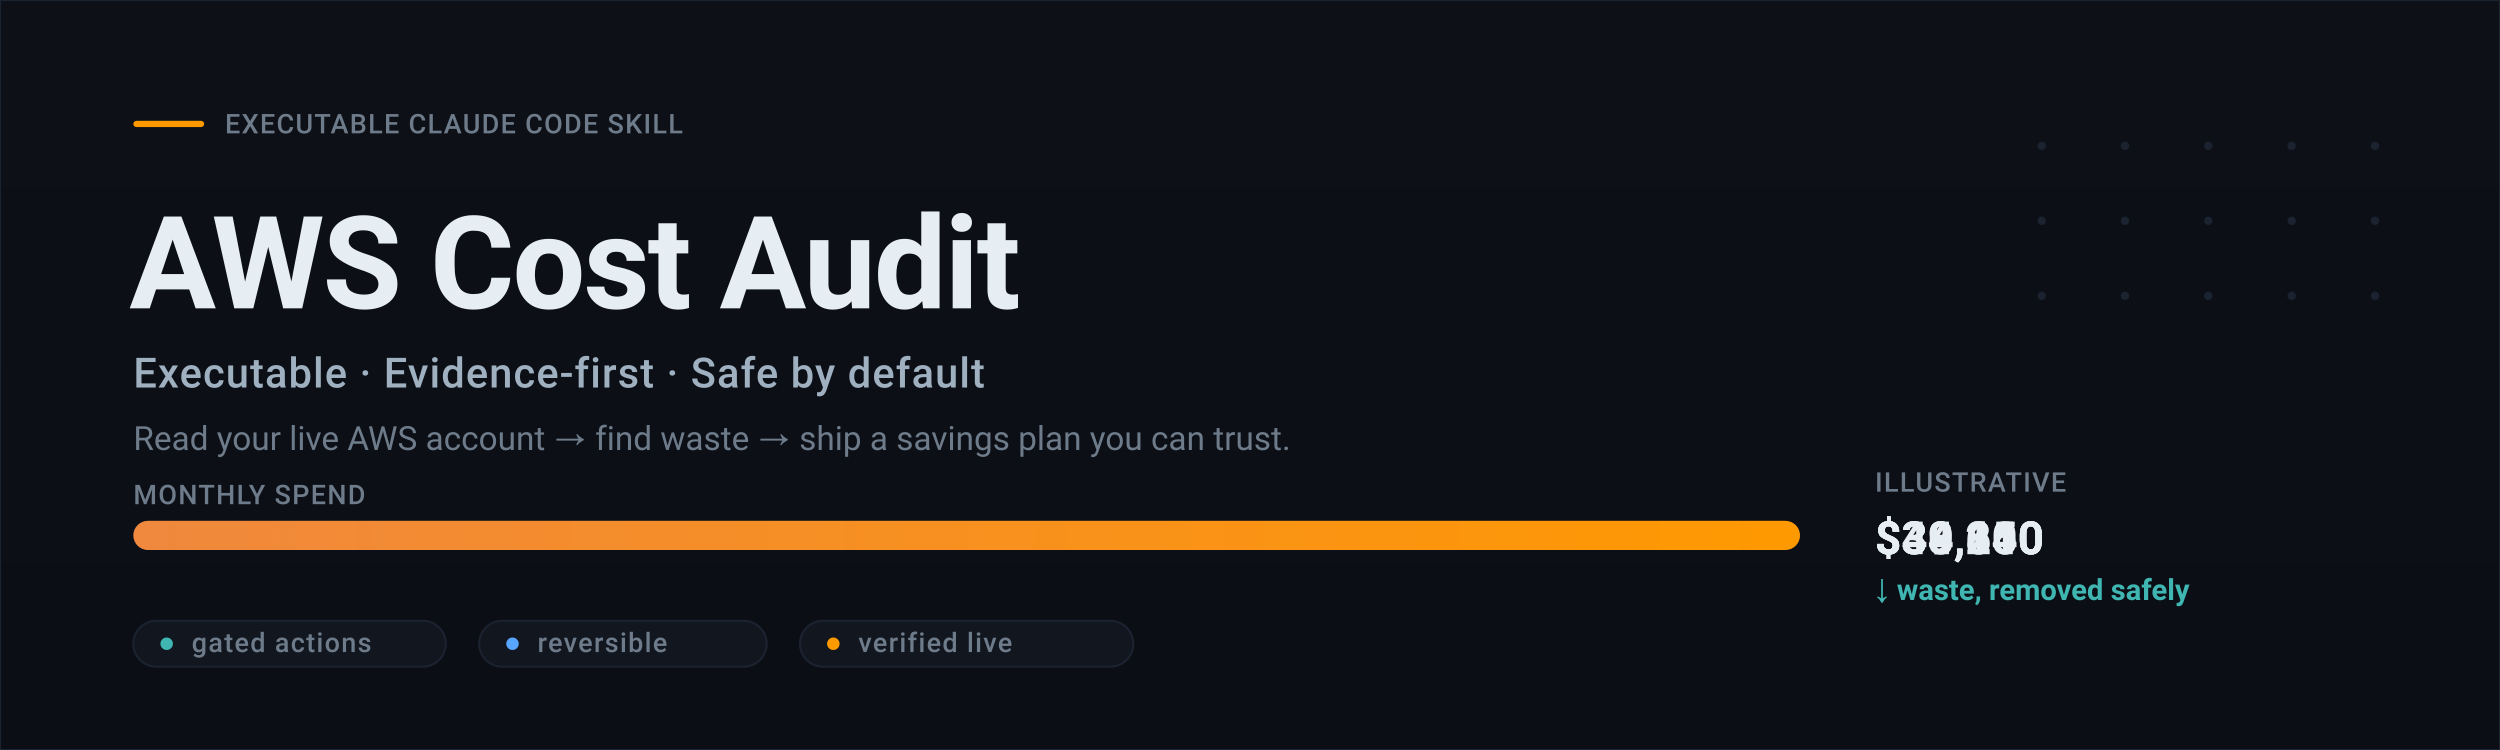
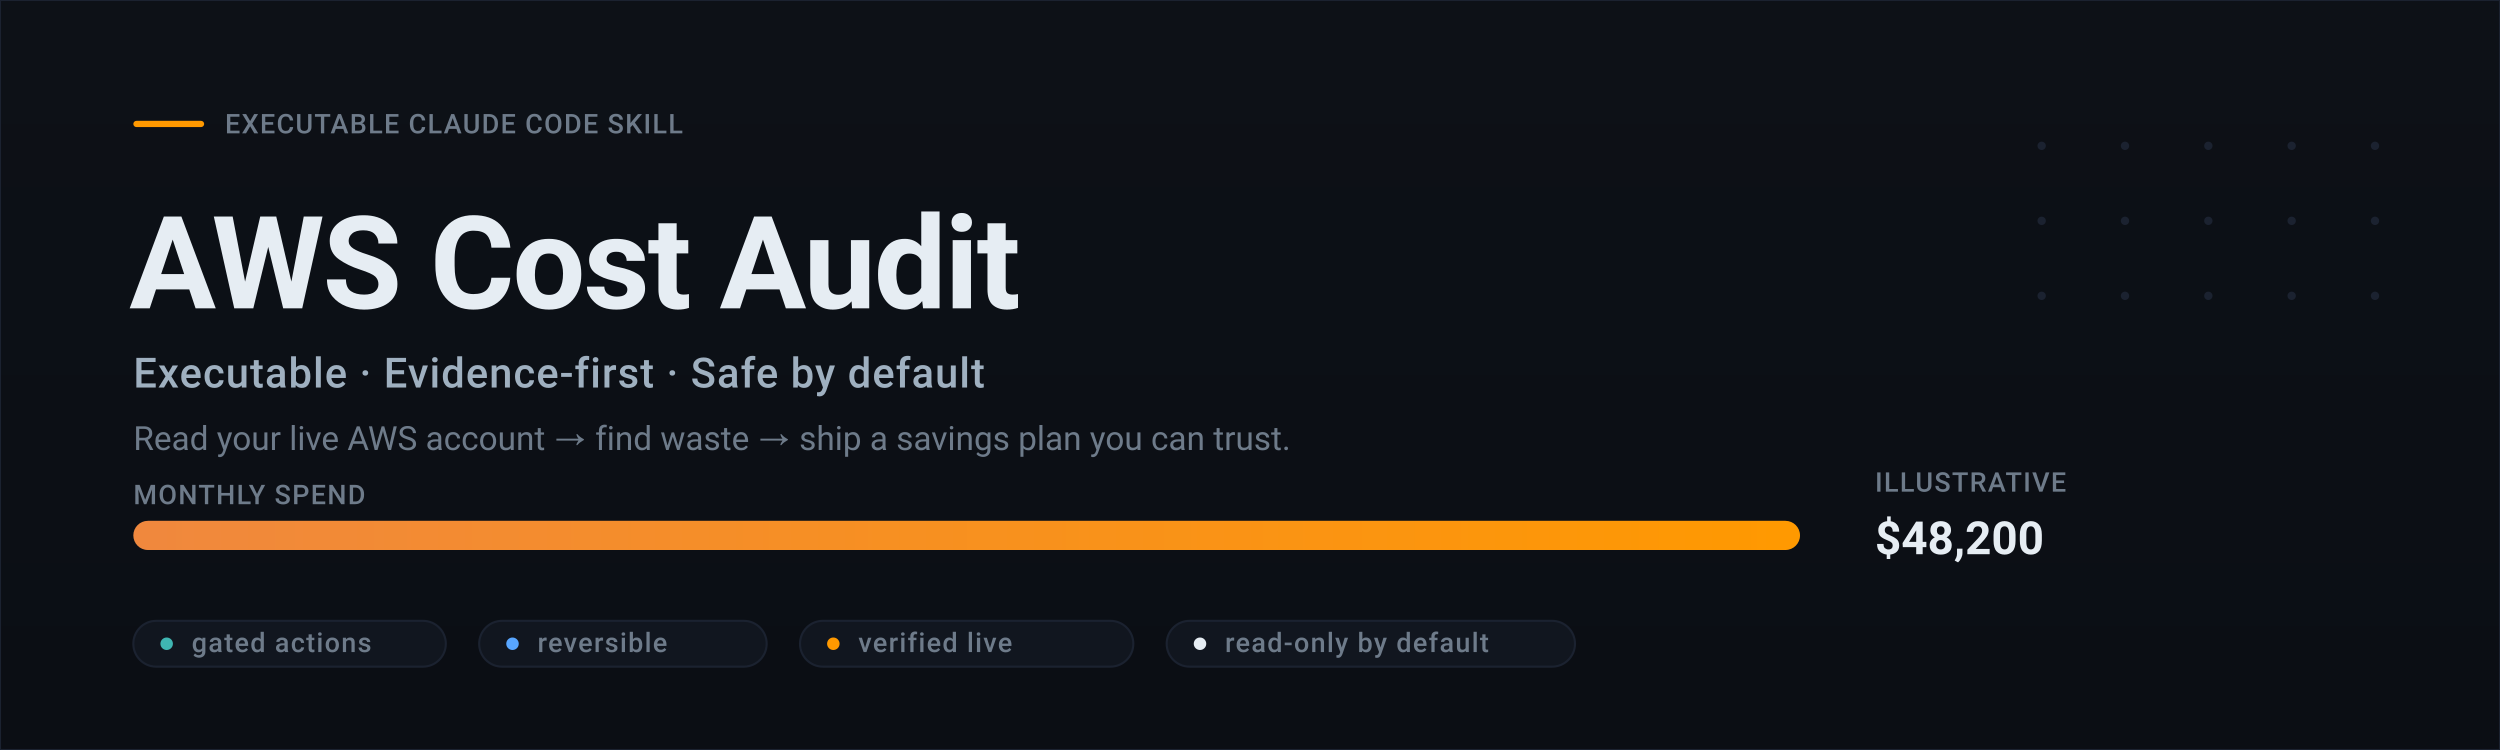
<svg xmlns="http://www.w3.org/2000/svg" viewBox="0 0 1200 360" width="1200" height="360" role="img" aria-labelledby="t d" font-family="-apple-system, BlinkMacSystemFont, 'Segoe UI', Roboto, Helvetica, Arial, sans-serif">
  <defs>
    <linearGradient id="bg" x1="0" y1="0" x2="0" y2="1">
      <stop offset="0" stop-color="#0D1117" />
      <stop offset="1" stop-color="#0B0E14" />
    </linearGradient>
    <linearGradient id="spend" x1="0" y1="0" x2="1" y2="0">
      <stop offset="0" stop-color="#F0883E" />
      <stop offset="1" stop-color="#FF9900" />
    </linearGradient>
    <linearGradient id="saved" x1="0" y1="0" x2="1" y2="0">
      <stop offset="0" stop-color="#2C7A77" />
      <stop offset="1" stop-color="#3FB6B2" />
    </linearGradient>
    <clipPath id="track">
      <rect x="64" y="250" width="800" height="14" rx="7" />
    </clipPath>
    <style>
      .ttl  { fill:#E6EDF3; font-size:62px; font-weight:700; letter-spacing:-1px; }
      .tag  { fill:#9FB0C0; font-size:20px; font-weight:500; letter-spacing:0.5px; }
      .sub  { fill:#6E7B8A; font-size:16px; font-weight:400; }
      .lbl  { fill:#6E7B8A; font-size:13px; font-weight:500; letter-spacing:0.6px; }
      .amt  { fill:#E6EDF3; font-size:22px; font-weight:600; font-variant-numeric:tabular-nums; }
      .amt2 { fill:#3FB6B2; font-size:14px; font-weight:600; }
      @keyframes drift { 0%,100%{transform:translateX(0)} 50%{transform:translateX(10px)} }
      .sweep { animation: drift 9s ease-in-out infinite; }
+       @media (prefers-reduced-motion: reduce) {
+         * { animation: none !important; }
+       }
    </style>
  </defs>
  <rect width="1200" height="360" fill="url(#bg)" />
  <rect width="1200" height="360" fill="none" stroke="#1B2230" stroke-width="1" />
  <g fill="#1B2230">
    <circle cx="980" cy="70" r="2" />
    <circle cx="1020" cy="70" r="2" />
    <circle cx="1060" cy="70" r="2" />
    <circle cx="1100" cy="70" r="2" />
    <circle cx="1140" cy="70" r="2" />
    <circle cx="980" cy="106" r="2" />
    <circle cx="1020" cy="106" r="2" />
    <circle cx="1060" cy="106" r="2" />
    <circle cx="1100" cy="106" r="2" />
    <circle cx="1140" cy="106" r="2" />
    <circle cx="980" cy="142" r="2" />
    <circle cx="1020" cy="142" r="2" />
    <circle cx="1060" cy="142" r="2" />
    <circle cx="1100" cy="142" r="2" />
    <circle cx="1140" cy="142" r="2" />
  </g>
  <rect x="64" y="58" width="34" height="3" rx="1.5" fill="#FF9900" />
  <text x="108" y="64" class="lbl">EXECUTABLE CLAUDE CODE SKILL</text>
  <text x="62" y="148" class="ttl">AWS Cost Audit</text>
  <text x="64" y="186" class="tag">Executable · Evidence-first · Safe by default</text>
  <text x="64" y="216" class="sub">Read your live AWS account → find waste → ship a savings plan you can trust.</text>
  <text x="64" y="242" class="lbl">MONTHLY SPEND</text>
  <g clip-path="url(#track)">
    <rect x="64" y="250" width="800" height="14" rx="7" fill="#161B22" />
    <rect x="64" y="250" width="800" height="14" rx="7" fill="url(#spend)">
      <animate attributeName="width" values="800;800;512;512;800" keyTimes="0;0.18;0.55;0.9;1" dur="11s" repeatCount="indefinite" calcMode="spline" keySplines="0.4 0 0.2 1;0.4 0 0.2 1;0.4 0 0.2 1;0.4 0 0.2 1" />
    </rect>
    <rect x="576" y="250" width="288" height="14" rx="7" fill="url(#saved)" opacity="0">
      <animate attributeName="x" values="864;864;576;576;864" keyTimes="0;0.18;0.55;0.9;1" dur="11s" repeatCount="indefinite" calcMode="spline" keySplines="0.4 0 0.2 1;0.4 0 0.2 1;0.4 0 0.2 1;0.4 0 0.2 1" />
      <animate attributeName="width" values="0;0;288;288;0" keyTimes="0;0.18;0.55;0.9;1" dur="11s" repeatCount="indefinite" calcMode="spline" keySplines="0.4 0 0.2 1;0.4 0 0.2 1;0.4 0 0.2 1;0.4 0 0.2 1" />
      <animate attributeName="opacity" values="0;0;1;1;0" keyTimes="0;0.16;0.55;0.92;1" dur="11s" repeatCount="indefinite" />
    </rect>
  </g>
  <g class="sweep">
    <line x1="64" y1="244" x2="64" y2="270" stroke="#58A6FF" stroke-width="2" opacity="0.0">
      <animate attributeName="x1" values="64;864;864" keyTimes="0;0.16;1" dur="11s" repeatCount="indefinite" />
      <animate attributeName="x2" values="64;864;864" keyTimes="0;0.16;1" dur="11s" repeatCount="indefinite" />
      <animate attributeName="opacity" values="0;0.9;0.9;0;0" keyTimes="0;0.02;0.15;0.18;1" dur="11s" repeatCount="indefinite" />
    </line>
  </g>
  <g transform="translate(900,236)">
    <text x="0" y="0" class="lbl">ILLUSTRATIVE</text>
-     <text x="0" y="30" class="amt" text-anchor="start">
+     <text x="0" y="30" class="amt" text-anchor="start" opacity="1">
      <tspan>$48,200</tspan>
      <animate attributeName="opacity" values="1;1;0;0;0;0;1" keyTimes="0;0.18;0.2;0.55;0.9;0.97;1" dur="11s" repeatCount="indefinite" />
    </text>
-     <text x="0" y="30" class="amt" text-anchor="start">
+     <text x="0" y="30" class="amt" text-anchor="start" opacity="0">
      <tspan>$39,640</tspan>
      <animate attributeName="opacity" values="0;0;1;0;0;0;0" keyTimes="0;0.2;0.28;0.36;0.9;0.97;1" dur="11s" repeatCount="indefinite" />
    </text>
-     <text x="0" y="30" class="amt" text-anchor="start">
+     <text x="0" y="30" class="amt" text-anchor="start" opacity="0">
      <tspan>$34,110</tspan>
      <animate attributeName="opacity" values="0;0;0;1;0;0;0" keyTimes="0;0.28;0.36;0.46;0.9;0.97;1" dur="11s" repeatCount="indefinite" />
    </text>
-     <text x="0" y="30" class="amt" text-anchor="start">
+     <text x="0" y="30" class="amt" text-anchor="start" opacity="0">
      <tspan>$30,850</tspan>
      <animate attributeName="opacity" values="0;0;0;0;1;1;0" keyTimes="0;0.36;0.46;0.55;0.9;0.97;1" dur="11s" repeatCount="indefinite" />
    </text>
-     <text x="0" y="52" class="amt2" text-anchor="start">
+     <text x="0" y="52" class="amt2" text-anchor="start" opacity="0">
      <tspan>↓ waste, removed safely</tspan>
      <animate attributeName="opacity" values="0;0;1;1;0" keyTimes="0;0.5;0.6;0.9;1" dur="11s" repeatCount="indefinite" />
    </text>
  </g>
  <g transform="translate(64,312)" class="lbl">
    <g>
      <rect x="0" y="-14" width="150" height="22" rx="11" fill="#11161F" stroke="#1B2230" />
      <circle cx="16" cy="-3" r="3" fill="#3FB6B2" />
      <text x="28" y="1">gated actions</text>
    </g>
    <g transform="translate(166,0)">
      <rect x="0" y="-14" width="138" height="22" rx="11" fill="#11161F" stroke="#1B2230" />
      <circle cx="16" cy="-3" r="3" fill="#58A6FF" />
      <text x="28" y="1">reversible</text>
    </g>
    <g transform="translate(320,0)">
      <rect x="0" y="-14" width="160" height="22" rx="11" fill="#11161F" stroke="#1B2230" />
      <circle cx="16" cy="-3" r="3" fill="#FF9900" />
      <text x="28" y="1">verified live</text>
    </g>
+     <g transform="translate(496,0)">
+       <rect x="0" y="-14" width="196" height="22" rx="11" fill="#11161F" stroke="#1B2230" />
+       <circle cx="16" cy="-3" r="3" fill="#E6EDF3" />
+       <text x="28" y="1">read-only by default</text>
+     </g>
  </g>
</svg>
